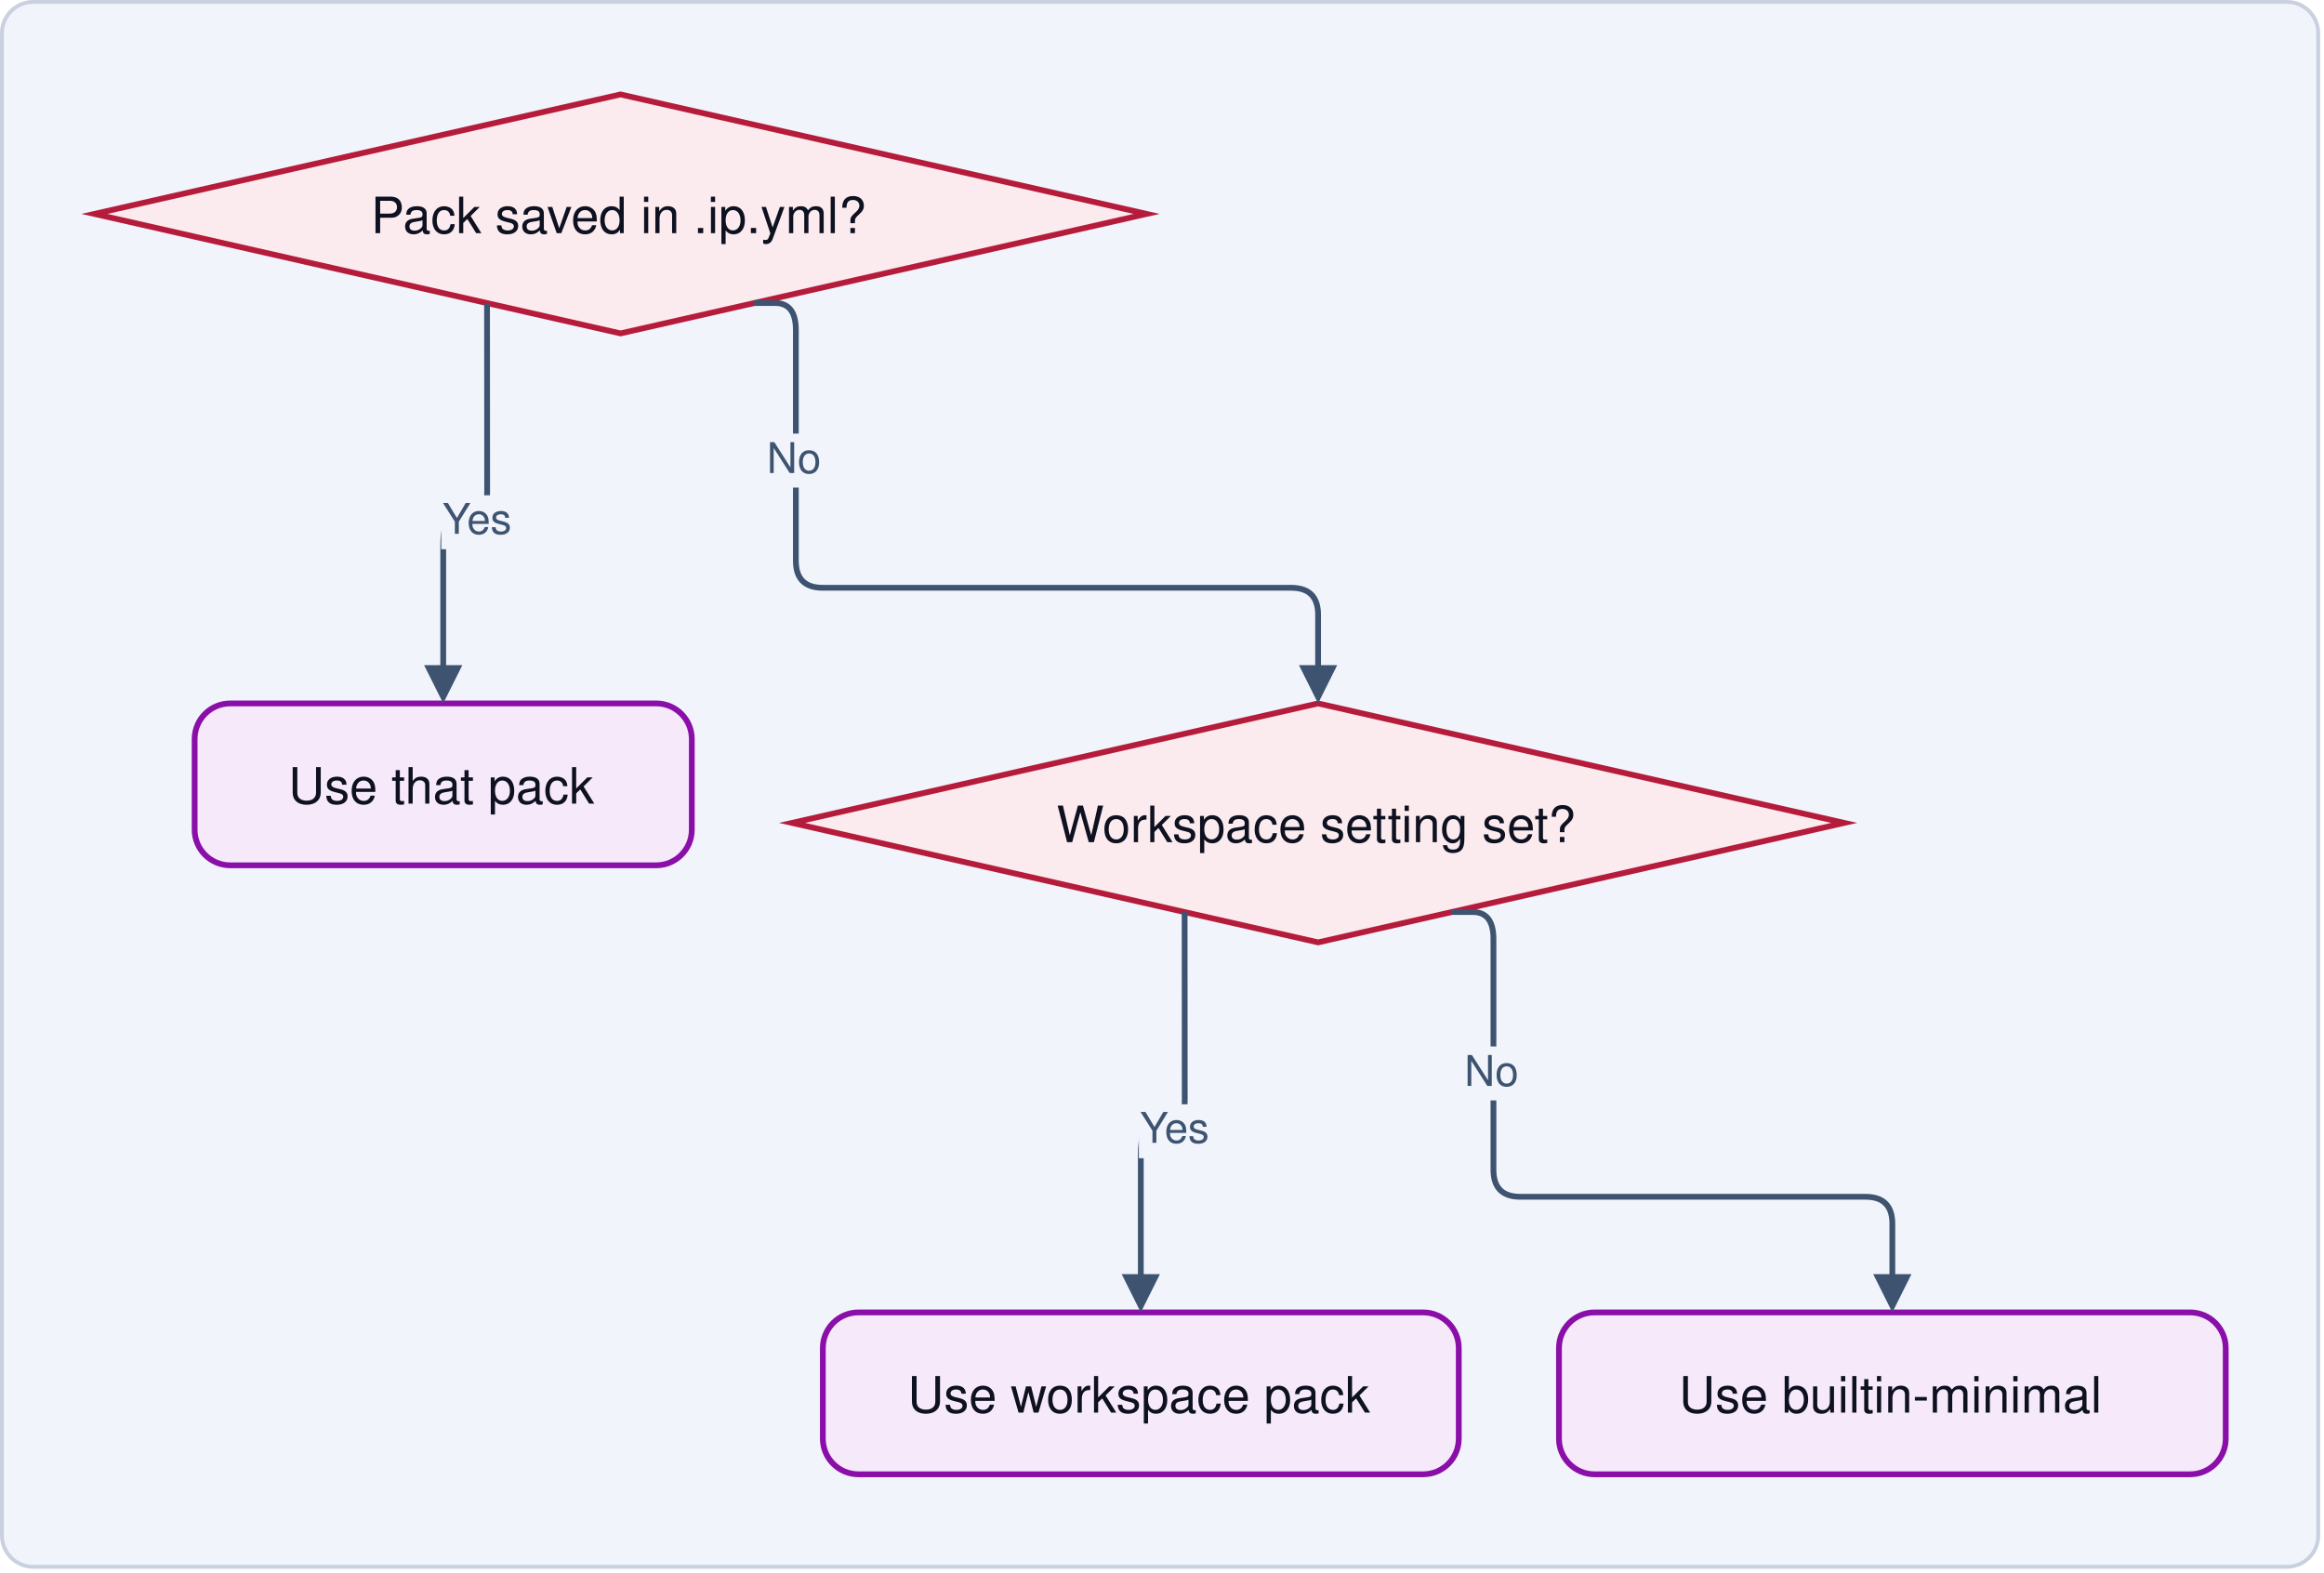
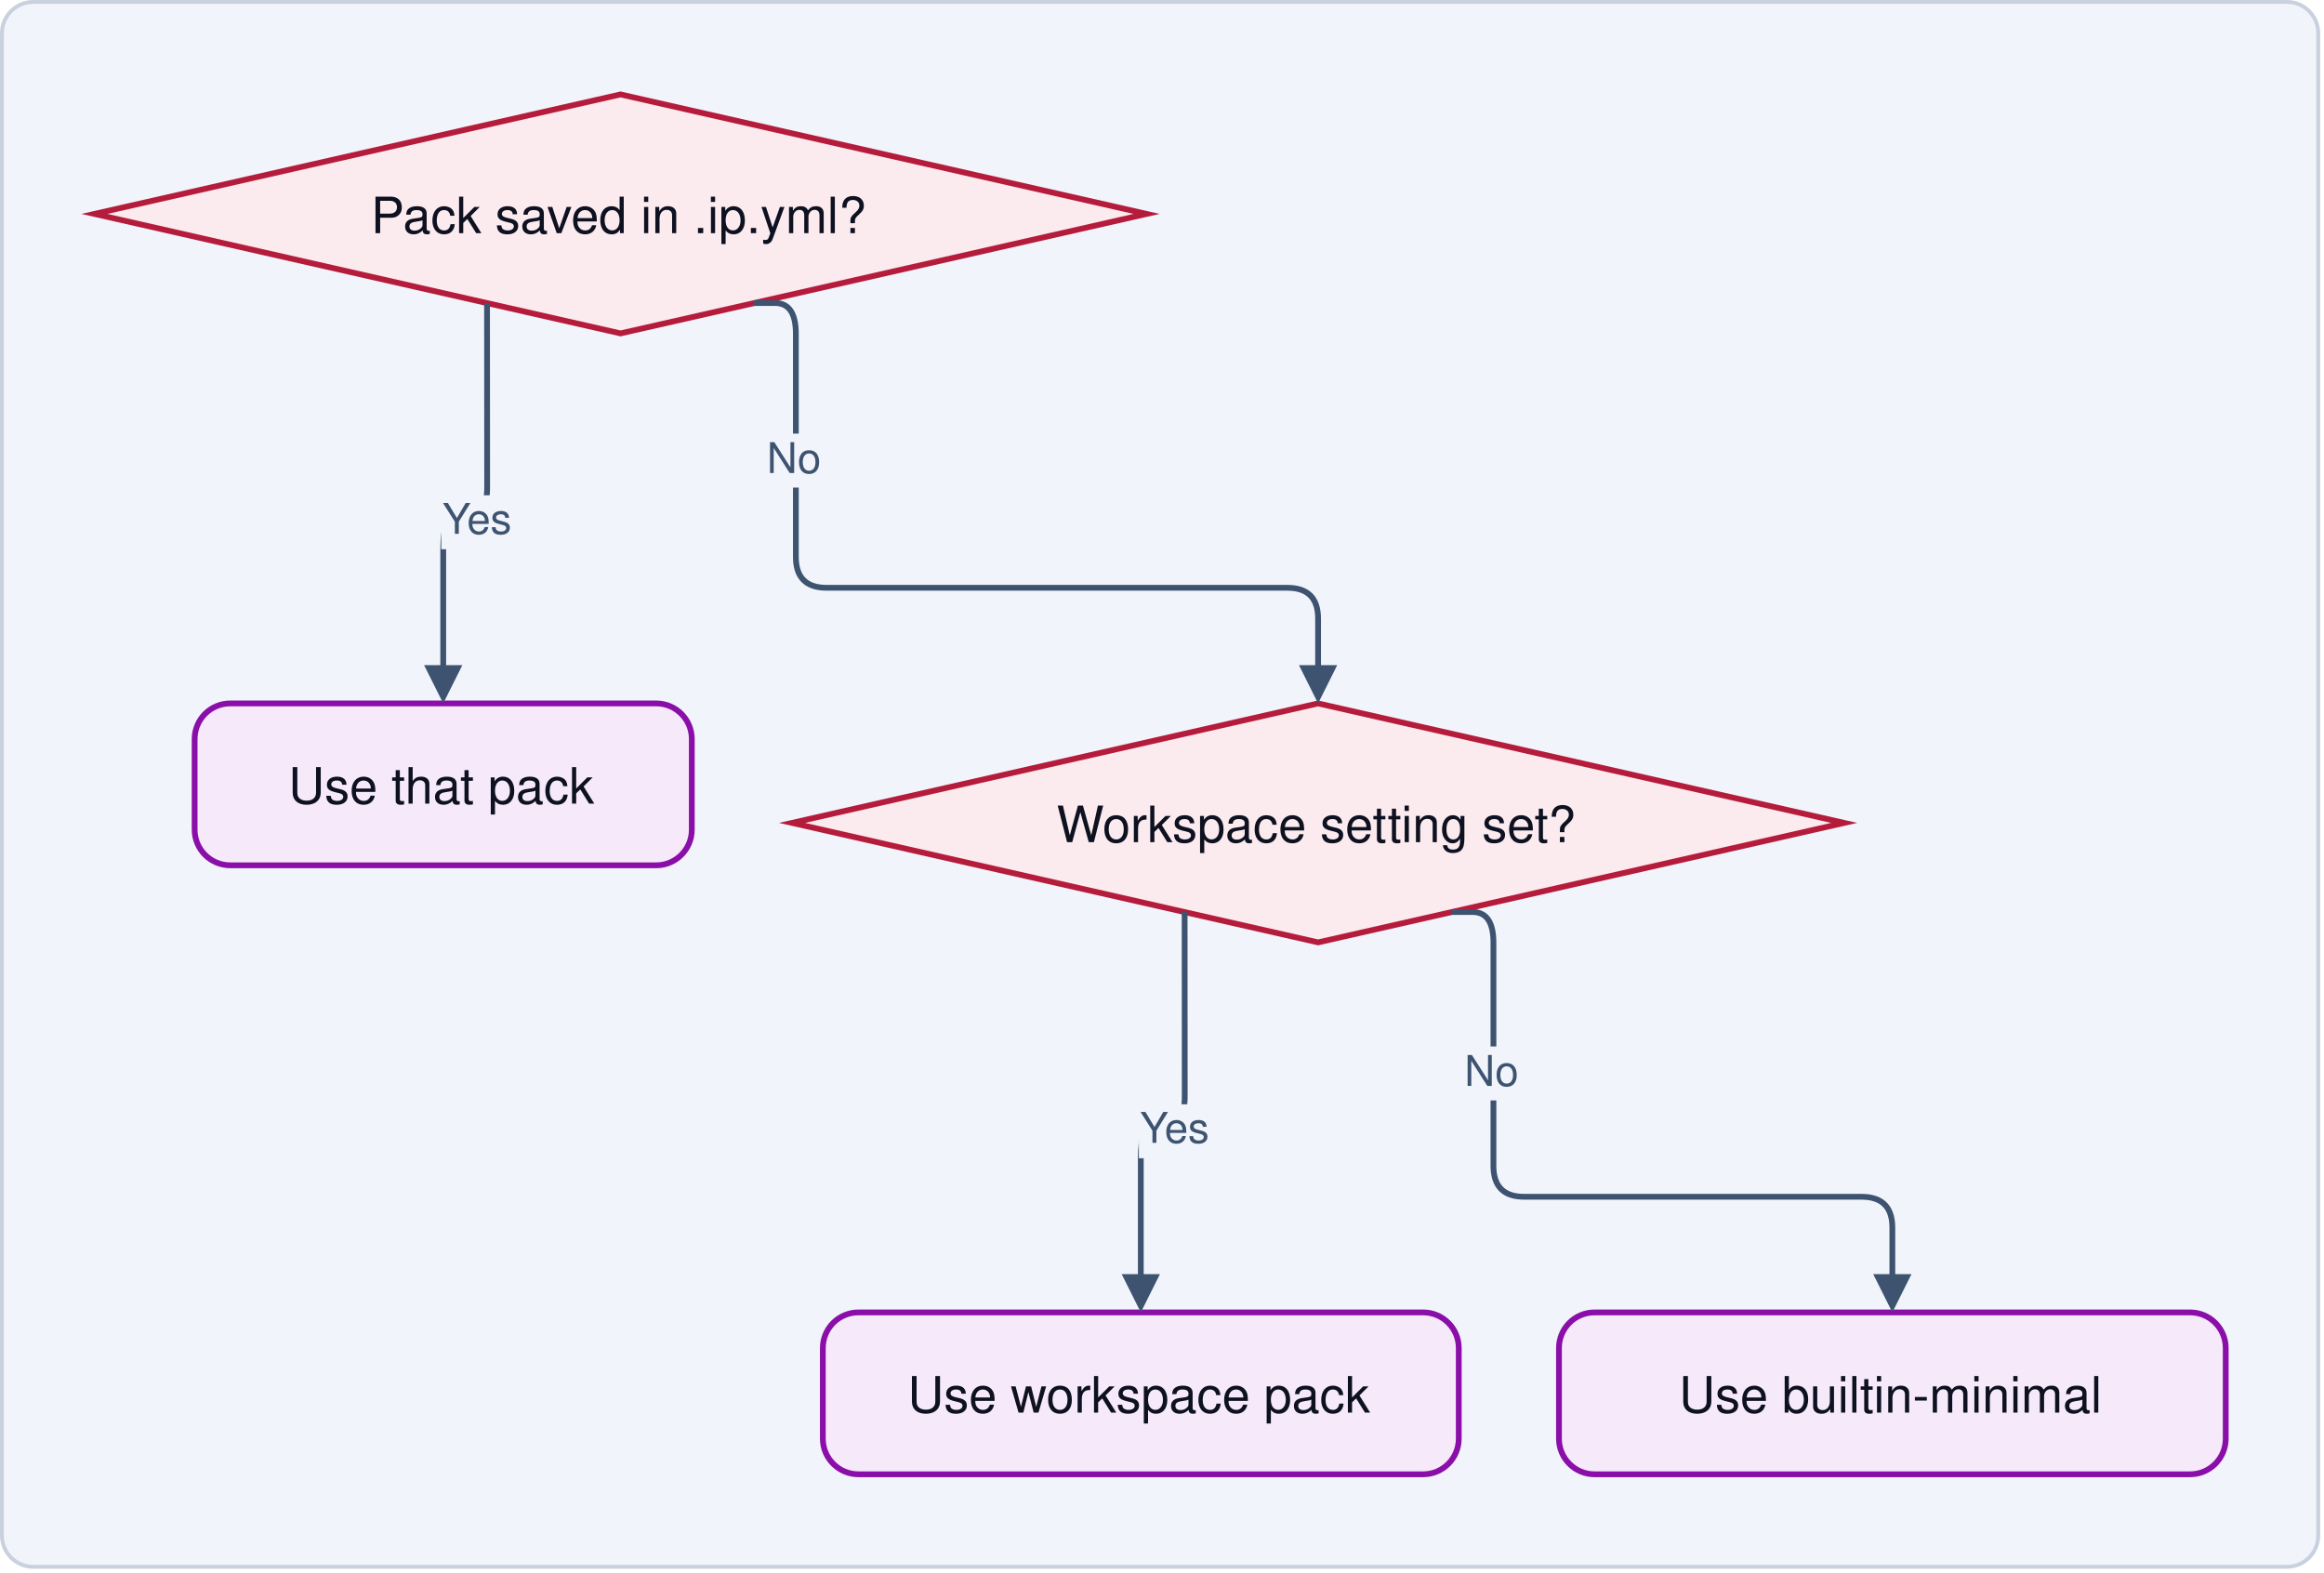
- <svg xmlns="http://www.w3.org/2000/svg" style="background: transparent; background-color: transparent; color-scheme: light;" version="1.1" width="603px" height="408px" viewBox="-0.5 -0.5 603 408" content="&lt;mxfile host=&quot;Electron&quot; agent=&quot;Mozilla/5.0 (Macintosh; Intel Mac OS X 10_15_7) AppleWebKit/537.36 (KHTML, like Gecko) draw.io/26.2.15 Chrome/134.0.7.205 Electron/35.2.1 Safari/537.36&quot; version=&quot;26.2.15&quot;&gt;&#10;  &lt;diagram name=&quot;Diagram&quot; id=&quot;d1&quot;&gt;&#10;    &lt;mxGraphModel dx=&quot;-324&quot; dy=&quot;-113&quot; grid=&quot;0&quot; gridSize=&quot;10&quot; guides=&quot;1&quot; tooltips=&quot;1&quot; connect=&quot;1&quot; arrows=&quot;1&quot; fold=&quot;0&quot; page=&quot;0&quot; pageScale=&quot;1&quot; pageWidth=&quot;850&quot; pageHeight=&quot;1100&quot; math=&quot;0&quot; shadow=&quot;0&quot;&gt;&#10;      &lt;root&gt;&#10;        &lt;mxCell id=&quot;0&quot; /&gt;&#10;        &lt;mxCell id=&quot;bg&quot; value=&quot;Background&quot; style=&quot;locked=1;&quot; parent=&quot;0&quot; /&gt;&#10;        &lt;mxCell id=&quot;card&quot; value=&quot;&quot; style=&quot;rounded=1;arcSize=2;absoluteArcSize=0;fillColor=#f1f4fb;strokeColor=#c9d0de;&quot; parent=&quot;bg&quot; vertex=&quot;1&quot;&gt;&#10;          &lt;mxGeometry width=&quot;601&quot; height=&quot;406&quot; as=&quot;geometry&quot; /&gt;&#10;        &lt;/mxCell&gt;&#10;        &lt;mxCell id=&quot;1&quot; value=&quot;Diagram&quot; parent=&quot;0&quot; /&gt;&#10;        &lt;mxCell id=&quot;n_A&quot; value=&quot;Pack saved in .ip.yml?&quot; style=&quot;fontFamily=Manrope, Helvetica, Arial, sans-serif;fontSize=13;fontColor=#0d1120;strokeWidth=1.5;rhombus;fillColor=#fbeaee;strokeColor=#b51c3c;&quot; parent=&quot;1&quot; vertex=&quot;1&quot;&gt;&#10;          &lt;mxGeometry x=&quot;24&quot; y=&quot;24&quot; width=&quot;273&quot; height=&quot;62&quot; as=&quot;geometry&quot; /&gt;&#10;        &lt;/mxCell&gt;&#10;        &lt;mxCell id=&quot;n_B&quot; value=&quot;Use that pack&quot; style=&quot;fontFamily=Manrope, Helvetica, Arial, sans-serif;fontSize=13;fontColor=#0d1120;strokeWidth=1.5;rounded=1;arcSize=22;fillColor=#f5e9fa;strokeColor=#8a0ea8;&quot; parent=&quot;1&quot; vertex=&quot;1&quot;&gt;&#10;          &lt;mxGeometry x=&quot;50&quot; y=&quot;182&quot; width=&quot;129&quot; height=&quot;42&quot; as=&quot;geometry&quot; /&gt;&#10;        &lt;/mxCell&gt;&#10;        &lt;mxCell id=&quot;n_C&quot; value=&quot;Workspace setting set?&quot; style=&quot;fontFamily=Manrope, Helvetica, Arial, sans-serif;fontSize=13;fontColor=#0d1120;strokeWidth=1.5;rhombus;fillColor=#fbeaee;strokeColor=#b51c3c;&quot; parent=&quot;1&quot; vertex=&quot;1&quot;&gt;&#10;          &lt;mxGeometry x=&quot;205&quot; y=&quot;182&quot; width=&quot;273&quot; height=&quot;62&quot; as=&quot;geometry&quot; /&gt;&#10;        &lt;/mxCell&gt;&#10;        &lt;mxCell id=&quot;n_D&quot; value=&quot;Use workspace pack&quot; style=&quot;fontFamily=Manrope, Helvetica, Arial, sans-serif;fontSize=13;fontColor=#0d1120;strokeWidth=1.5;rounded=1;arcSize=22;fillColor=#f5e9fa;strokeColor=#8a0ea8;&quot; parent=&quot;1&quot; vertex=&quot;1&quot;&gt;&#10;          &lt;mxGeometry x=&quot;213&quot; y=&quot;340&quot; width=&quot;165&quot; height=&quot;42&quot; as=&quot;geometry&quot; /&gt;&#10;        &lt;/mxCell&gt;&#10;        &lt;mxCell id=&quot;n_E&quot; value=&quot;Use builtin-minimal&quot; style=&quot;fontFamily=Manrope, Helvetica, Arial, sans-serif;fontSize=13;fontColor=#0d1120;strokeWidth=1.5;rounded=1;arcSize=22;fillColor=#f5e9fa;strokeColor=#8a0ea8;&quot; parent=&quot;1&quot; vertex=&quot;1&quot;&gt;&#10;          &lt;mxGeometry x=&quot;404&quot; y=&quot;340&quot; width=&quot;173&quot; height=&quot;42&quot; as=&quot;geometry&quot; /&gt;&#10;        &lt;/mxCell&gt;&#10;        &lt;mxCell id=&quot;e0&quot; value=&quot;Yes&quot; style=&quot;edgeStyle=orthogonalEdgeStyle;rounded=1;arcSize=14;strokeColor=#3d5370;strokeWidth=1.5;endArrow=block;endFill=1;endSize=6;fontFamily=Manrope, Helvetica, Arial, sans-serif;fontSize=11;fontColor=#3d5370;labelBackgroundColor=#f1f4fb;exitX=0.33;exitY=1;exitDx=0;exitDy=0;entryX=0.5;entryY=0;entryDx=0;entryDy=0;&quot; parent=&quot;1&quot; source=&quot;n_A&quot; target=&quot;n_B&quot; edge=&quot;1&quot;&gt;&#10;          &lt;mxGeometry relative=&quot;1&quot; as=&quot;geometry&quot; /&gt;&#10;        &lt;/mxCell&gt;&#10;        &lt;mxCell id=&quot;e1&quot; value=&quot;No&quot; style=&quot;edgeStyle=orthogonalEdgeStyle;rounded=1;arcSize=14;strokeColor=#3d5370;strokeWidth=1.5;endArrow=block;endFill=1;endSize=6;fontFamily=Manrope, Helvetica, Arial, sans-serif;fontSize=11;fontColor=#3d5370;labelBackgroundColor=#f1f4fb;exitX=0.67;exitY=1;exitDx=0;exitDy=0;entryX=0.5;entryY=0;entryDx=0;entryDy=0;&quot; parent=&quot;1&quot; source=&quot;n_A&quot; target=&quot;n_C&quot; edge=&quot;1&quot;&gt;&#10;          &lt;mxGeometry x=&quot;-0.59&quot; relative=&quot;1&quot; as=&quot;geometry&quot;&gt;&#10;            &lt;Array as=&quot;points&quot;&gt;&#10;              &lt;mxPoint x=&quot;206&quot; y=&quot;152&quot; /&gt;&#10;              &lt;mxPoint x=&quot;342&quot; y=&quot;152&quot; /&gt;&#10;            &lt;/Array&gt;&#10;          &lt;/mxGeometry&gt;&#10;        &lt;/mxCell&gt;&#10;        &lt;mxCell id=&quot;e2&quot; value=&quot;Yes&quot; style=&quot;edgeStyle=orthogonalEdgeStyle;rounded=1;arcSize=14;strokeColor=#3d5370;strokeWidth=1.5;endArrow=block;endFill=1;endSize=6;fontFamily=Manrope, Helvetica, Arial, sans-serif;fontSize=11;fontColor=#3d5370;labelBackgroundColor=#f1f4fb;exitX=0.33;exitY=1;exitDx=0;exitDy=0;entryX=0.5;entryY=0;entryDx=0;entryDy=0;&quot; parent=&quot;1&quot; source=&quot;n_C&quot; target=&quot;n_D&quot; edge=&quot;1&quot;&gt;&#10;          &lt;mxGeometry relative=&quot;1&quot; as=&quot;geometry&quot; /&gt;&#10;        &lt;/mxCell&gt;&#10;        &lt;mxCell id=&quot;e3&quot; value=&quot;No&quot; style=&quot;edgeStyle=orthogonalEdgeStyle;rounded=1;arcSize=14;strokeColor=#3d5370;strokeWidth=1.5;endArrow=block;endFill=1;endSize=6;fontFamily=Manrope, Helvetica, Arial, sans-serif;fontSize=11;fontColor=#3d5370;labelBackgroundColor=#f1f4fb;exitX=0.67;exitY=1;exitDx=0;exitDy=0;entryX=0.5;entryY=0;entryDx=0;entryDy=0;&quot; parent=&quot;1&quot; source=&quot;n_C&quot; target=&quot;n_E&quot; edge=&quot;1&quot;&gt;&#10;          &lt;mxGeometry x=&quot;-0.52&quot; relative=&quot;1&quot; as=&quot;geometry&quot;&gt;&#10;            &lt;Array as=&quot;points&quot;&gt;&#10;              &lt;mxPoint x=&quot;387&quot; y=&quot;310&quot; /&gt;&#10;              &lt;mxPoint x=&quot;491&quot; y=&quot;310&quot; /&gt;&#10;            &lt;/Array&gt;&#10;          &lt;/mxGeometry&gt;&#10;        &lt;/mxCell&gt;&#10;      &lt;/root&gt;&#10;    &lt;/mxGraphModel&gt;&#10;  &lt;/diagram&gt;&#10;&lt;/mxfile&gt;&#10;">
+ <svg xmlns="http://www.w3.org/2000/svg" style="background: transparent; background-color: transparent; color-scheme: light;" version="1.1" width="603px" height="408px" viewBox="-0.5 -0.5 603 408" content="&lt;mxfile host=&quot;Electron&quot; agent=&quot;Mozilla/5.0 (Macintosh; Intel Mac OS X 10_15_7) AppleWebKit/537.36 (KHTML, like Gecko) draw.io/26.2.15 Chrome/134.0.7.205 Electron/35.2.1 Safari/537.36&quot; version=&quot;26.2.15&quot;&gt;&#10;  &lt;diagram name=&quot;Diagram&quot; id=&quot;d1&quot;&gt;&#10;    &lt;mxGraphModel dx=&quot;-324&quot; dy=&quot;-113&quot; grid=&quot;0&quot; gridSize=&quot;10&quot; guides=&quot;1&quot; tooltips=&quot;1&quot; connect=&quot;1&quot; arrows=&quot;1&quot; fold=&quot;0&quot; page=&quot;0&quot; pageScale=&quot;1&quot; pageWidth=&quot;850&quot; pageHeight=&quot;1100&quot; math=&quot;0&quot; shadow=&quot;0&quot;&gt;&#10;      &lt;root&gt;&#10;        &lt;mxCell id=&quot;0&quot; /&gt;&#10;        &lt;mxCell id=&quot;bg&quot; value=&quot;Background&quot; style=&quot;locked=1;&quot; parent=&quot;0&quot; /&gt;&#10;        &lt;mxCell id=&quot;card&quot; value=&quot;&quot; style=&quot;rounded=1;arcSize=2;absoluteArcSize=0;fillColor=#f1f4fb;strokeColor=#c9d0de;&quot; parent=&quot;bg&quot; vertex=&quot;1&quot;&gt;&#10;          &lt;mxGeometry width=&quot;601&quot; height=&quot;406&quot; as=&quot;geometry&quot; /&gt;&#10;        &lt;/mxCell&gt;&#10;        &lt;mxCell id=&quot;1&quot; value=&quot;Diagram&quot; parent=&quot;0&quot; /&gt;&#10;        &lt;mxCell id=&quot;n_A&quot; value=&quot;Pack saved in .ip.yml?&quot; style=&quot;fontFamily=Manrope, Helvetica, Arial, sans-serif;fontSize=13;fontColor=#0d1120;strokeWidth=1.5;rhombus;fillColor=#fbeaee;strokeColor=#b51c3c;&quot; parent=&quot;1&quot; vertex=&quot;1&quot;&gt;&#10;          &lt;mxGeometry x=&quot;24&quot; y=&quot;24&quot; width=&quot;273&quot; height=&quot;62&quot; as=&quot;geometry&quot; /&gt;&#10;        &lt;/mxCell&gt;&#10;        &lt;mxCell id=&quot;n_B&quot; value=&quot;Use that pack&quot; style=&quot;fontFamily=Manrope, Helvetica, Arial, sans-serif;fontSize=13;fontColor=#0d1120;strokeWidth=1.5;rounded=1;arcSize=22;fillColor=#f5e9fa;strokeColor=#8a0ea8;&quot; parent=&quot;1&quot; vertex=&quot;1&quot;&gt;&#10;          &lt;mxGeometry x=&quot;50&quot; y=&quot;182&quot; width=&quot;129&quot; height=&quot;42&quot; as=&quot;geometry&quot; /&gt;&#10;        &lt;/mxCell&gt;&#10;        &lt;mxCell id=&quot;n_C&quot; value=&quot;Workspace setting set?&quot; style=&quot;fontFamily=Manrope, Helvetica, Arial, sans-serif;fontSize=13;fontColor=#0d1120;strokeWidth=1.5;rhombus;fillColor=#fbeaee;strokeColor=#b51c3c;&quot; parent=&quot;1&quot; vertex=&quot;1&quot;&gt;&#10;          &lt;mxGeometry x=&quot;205&quot; y=&quot;182&quot; width=&quot;273&quot; height=&quot;62&quot; as=&quot;geometry&quot; /&gt;&#10;        &lt;/mxCell&gt;&#10;        &lt;mxCell id=&quot;n_D&quot; value=&quot;Use workspace pack&quot; style=&quot;fontFamily=Manrope, Helvetica, Arial, sans-serif;fontSize=13;fontColor=#0d1120;strokeWidth=1.5;rounded=1;arcSize=22;fillColor=#f5e9fa;strokeColor=#8a0ea8;&quot; parent=&quot;1&quot; vertex=&quot;1&quot;&gt;&#10;          &lt;mxGeometry x=&quot;213&quot; y=&quot;340&quot; width=&quot;165&quot; height=&quot;42&quot; as=&quot;geometry&quot; /&gt;&#10;        &lt;/mxCell&gt;&#10;        &lt;mxCell id=&quot;n_E&quot; value=&quot;Use builtin-minimal&quot; style=&quot;fontFamily=Manrope, Helvetica, Arial, sans-serif;fontSize=13;fontColor=#0d1120;strokeWidth=1.5;rounded=1;arcSize=22;fillColor=#f5e9fa;strokeColor=#8a0ea8;&quot; parent=&quot;1&quot; vertex=&quot;1&quot;&gt;&#10;          &lt;mxGeometry x=&quot;404&quot; y=&quot;340&quot; width=&quot;173&quot; height=&quot;42&quot; as=&quot;geometry&quot; /&gt;&#10;        &lt;/mxCell&gt;&#10;        &lt;mxCell id=&quot;e0&quot; value=&quot;Yes&quot; style=&quot;edgeStyle=orthogonalEdgeStyle;rounded=1;arcSize=16;html=0;strokeColor=#3d5370;strokeWidth=1.5;endArrow=block;endFill=1;endSize=6;fontFamily=Manrope, Helvetica, Arial, sans-serif;fontSize=11;fontColor=#3d5370;labelBackgroundColor=#f1f4fb;exitX=0.33;exitY=1;exitDx=0;exitDy=0;entryX=0.5;entryY=0;entryDx=0;entryDy=0;&quot; parent=&quot;1&quot; source=&quot;n_A&quot; target=&quot;n_B&quot; edge=&quot;1&quot;&gt;&#10;          &lt;mxGeometry relative=&quot;1&quot; as=&quot;geometry&quot; /&gt;&#10;        &lt;/mxCell&gt;&#10;        &lt;mxCell id=&quot;e1&quot; value=&quot;No&quot; style=&quot;edgeStyle=orthogonalEdgeStyle;rounded=1;arcSize=16;html=0;strokeColor=#3d5370;strokeWidth=1.5;endArrow=block;endFill=1;endSize=6;fontFamily=Manrope, Helvetica, Arial, sans-serif;fontSize=11;fontColor=#3d5370;labelBackgroundColor=#f1f4fb;exitX=0.67;exitY=1;exitDx=0;exitDy=0;entryX=0.5;entryY=0;entryDx=0;entryDy=0;&quot; parent=&quot;1&quot; source=&quot;n_A&quot; target=&quot;n_C&quot; edge=&quot;1&quot;&gt;&#10;          &lt;mxGeometry x=&quot;-0.59&quot; relative=&quot;1&quot; as=&quot;geometry&quot;&gt;&#10;            &lt;Array as=&quot;points&quot;&gt;&#10;              &lt;mxPoint x=&quot;206&quot; y=&quot;152&quot; /&gt;&#10;              &lt;mxPoint x=&quot;342&quot; y=&quot;152&quot; /&gt;&#10;            &lt;/Array&gt;&#10;          &lt;/mxGeometry&gt;&#10;        &lt;/mxCell&gt;&#10;        &lt;mxCell id=&quot;e2&quot; value=&quot;Yes&quot; style=&quot;edgeStyle=orthogonalEdgeStyle;rounded=1;arcSize=16;html=0;strokeColor=#3d5370;strokeWidth=1.5;endArrow=block;endFill=1;endSize=6;fontFamily=Manrope, Helvetica, Arial, sans-serif;fontSize=11;fontColor=#3d5370;labelBackgroundColor=#f1f4fb;exitX=0.33;exitY=1;exitDx=0;exitDy=0;entryX=0.5;entryY=0;entryDx=0;entryDy=0;&quot; parent=&quot;1&quot; source=&quot;n_C&quot; target=&quot;n_D&quot; edge=&quot;1&quot;&gt;&#10;          &lt;mxGeometry relative=&quot;1&quot; as=&quot;geometry&quot; /&gt;&#10;        &lt;/mxCell&gt;&#10;        &lt;mxCell id=&quot;e3&quot; value=&quot;No&quot; style=&quot;edgeStyle=orthogonalEdgeStyle;rounded=1;arcSize=16;html=0;strokeColor=#3d5370;strokeWidth=1.5;endArrow=block;endFill=1;endSize=6;fontFamily=Manrope, Helvetica, Arial, sans-serif;fontSize=11;fontColor=#3d5370;labelBackgroundColor=#f1f4fb;exitX=0.67;exitY=1;exitDx=0;exitDy=0;entryX=0.5;entryY=0;entryDx=0;entryDy=0;&quot; parent=&quot;1&quot; source=&quot;n_C&quot; target=&quot;n_E&quot; edge=&quot;1&quot;&gt;&#10;          &lt;mxGeometry x=&quot;-0.52&quot; relative=&quot;1&quot; as=&quot;geometry&quot;&gt;&#10;            &lt;Array as=&quot;points&quot;&gt;&#10;              &lt;mxPoint x=&quot;387&quot; y=&quot;310&quot; /&gt;&#10;              &lt;mxPoint x=&quot;491&quot; y=&quot;310&quot; /&gt;&#10;            &lt;/Array&gt;&#10;          &lt;/mxGeometry&gt;&#10;        &lt;/mxCell&gt;&#10;      &lt;/root&gt;&#10;    &lt;/mxGraphModel&gt;&#10;  &lt;/diagram&gt;&#10;&lt;/mxfile&gt;&#10;">
  <defs />
  <g>
    <g data-cell-id="0">
      <g data-cell-id="bg">
        <g data-cell-id="card">
          <g>
            <rect x="0" y="0" width="601" height="406" rx="8.12" ry="8.12" fill="#f1f4fb" stroke="#c9d0de" pointer-events="all" style="fill: light-dark(rgb(241, 244, 251), rgb(24, 27, 33)); stroke: light-dark(rgb(201, 208, 222), rgb(53, 59, 71));" />
          </g>
        </g>
      </g>
      <g data-cell-id="1">
        <g data-cell-id="n_A">
          <g>
            <path d="M 160.5 24 L 297 55 L 160.5 86 L 24 55 Z" fill="#fbeaee" stroke="#b51c3c" stroke-width="1.5" stroke-miterlimit="10" pointer-events="all" style="fill: light-dark(rgb(251, 234, 238), rgb(44, 29, 33)); stroke: light-dark(rgb(181, 28, 60), rgb(255, 153, 180));" />
          </g>
          <g>
            <g fill="#0d1120" font-family="&quot;Manrope&quot;, &quot;Helvetica&quot;, &quot;Arial&quot;, &quot;sans-serif&quot;" text-anchor="middle" font-size="13px" style="fill: light-dark(rgb(13, 17, 32), rgb(219, 222, 235));">
              <text x="160" y="60">Pack saved in .ip.yml?</text>
            </g>
          </g>
        </g>
        <g data-cell-id="n_B">
          <g>
            <rect x="50" y="182" width="129" height="42" rx="9.24" ry="9.24" fill="#f5e9fa" stroke="#8a0ea8" stroke-width="1.5" pointer-events="all" style="fill: light-dark(rgb(245, 233, 250), rgb(41, 30, 45)); stroke: light-dark(rgb(138, 14, 168), rgb(255, 160, 255));" />
          </g>
          <g>
            <g fill="#0d1120" font-family="&quot;Manrope&quot;, &quot;Helvetica&quot;, &quot;Arial&quot;, &quot;sans-serif&quot;" text-anchor="middle" font-size="13px" style="fill: light-dark(rgb(13, 17, 32), rgb(219, 222, 235));">
              <text x="114" y="208">Use that pack</text>
            </g>
          </g>
        </g>
        <g data-cell-id="n_C">
          <g>
            <path d="M 341.5 182 L 478 213 L 341.5 244 L 205 213 Z" fill="#fbeaee" stroke="#b51c3c" stroke-width="1.5" stroke-miterlimit="10" pointer-events="all" style="fill: light-dark(rgb(251, 234, 238), rgb(44, 29, 33)); stroke: light-dark(rgb(181, 28, 60), rgb(255, 153, 180));" />
          </g>
          <g>
            <g fill="#0d1120" font-family="&quot;Manrope&quot;, &quot;Helvetica&quot;, &quot;Arial&quot;, &quot;sans-serif&quot;" text-anchor="middle" font-size="13px" style="fill: light-dark(rgb(13, 17, 32), rgb(219, 222, 235));">
              <text x="341" y="218">Workspace setting set?</text>
            </g>
          </g>
        </g>
        <g data-cell-id="n_D">
          <g>
            <rect x="213" y="340" width="165" height="42" rx="9.24" ry="9.24" fill="#f5e9fa" stroke="#8a0ea8" stroke-width="1.5" pointer-events="all" style="fill: light-dark(rgb(245, 233, 250), rgb(41, 30, 45)); stroke: light-dark(rgb(138, 14, 168), rgb(255, 160, 255));" />
          </g>
          <g>
            <g fill="#0d1120" font-family="&quot;Manrope&quot;, &quot;Helvetica&quot;, &quot;Arial&quot;, &quot;sans-serif&quot;" text-anchor="middle" font-size="13px" style="fill: light-dark(rgb(13, 17, 32), rgb(219, 222, 235));">
              <text x="295" y="366">Use workspace pack</text>
            </g>
          </g>
        </g>
        <g data-cell-id="n_E">
          <g>
            <rect x="404" y="340" width="173" height="42" rx="9.24" ry="9.24" fill="#f5e9fa" stroke="#8a0ea8" stroke-width="1.5" pointer-events="all" style="fill: light-dark(rgb(245, 233, 250), rgb(41, 30, 45)); stroke: light-dark(rgb(138, 14, 168), rgb(255, 160, 255));" />
          </g>
          <g>
            <g fill="#0d1120" font-family="&quot;Manrope&quot;, &quot;Helvetica&quot;, &quot;Arial&quot;, &quot;sans-serif&quot;" text-anchor="middle" font-size="13px" style="fill: light-dark(rgb(13, 17, 32), rgb(219, 222, 235));">
              <text x="490" y="366">Use builtin-minimal</text>
            </g>
          </g>
        </g>
        <g data-cell-id="e0">
          <g>
-             <path d="M 125.87 78.13 L 125.9 127 Q 125.9 134 120.2 134 L 117.35 134 Q 114.5 134 114.5 141 L 114.5 172.82" fill="none" stroke="#3d5370" stroke-width="1.5" stroke-miterlimit="10" pointer-events="stroke" style="stroke: light-dark(rgb(61, 83, 112), rgb(151, 170, 195));" />
+             <path d="M 125.87 78.13 L 125.9 126 Q 125.9 134 120.2 134 L 117.35 134 Q 114.5 134 114.5 142 L 114.5 172.82" fill="none" stroke="#3d5370" stroke-width="1.5" stroke-miterlimit="10" pointer-events="stroke" style="stroke: light-dark(rgb(61, 83, 112), rgb(151, 170, 195));" />
            <path d="M 114.5 180.32 L 110.75 172.82 L 118.25 172.82 Z" fill="#3d5370" stroke="#3d5370" stroke-width="1.5" stroke-miterlimit="10" pointer-events="all" style="fill: light-dark(rgb(61, 83, 112), rgb(151, 170, 195)); stroke: light-dark(rgb(61, 83, 112), rgb(151, 170, 195));" />
          </g>
          <g>
            <g fill="#3d5370" font-family="&quot;Manrope&quot;, &quot;Helvetica&quot;, &quot;Arial&quot;, &quot;sans-serif&quot;" text-anchor="middle" font-size="11px" style="fill: light-dark(rgb(61, 83, 112), rgb(151, 170, 195));">
              <rect fill="#f1f4fb" stroke="none" x="114" y="128" width="20" height="14" stroke-width="0" style="fill: light-dark(rgb(241, 244, 251), rgb(24, 27, 33));" />
              <text x="123.27" y="138">Yes</text>
            </g>
          </g>
        </g>
        <g data-cell-id="e1">
          <g>
-             <path d="M 195.13 78.13 L 200.57 78.12 Q 206 78.1 206 85.1 L 206 145 Q 206 152 213 152 L 334.5 152 Q 341.5 152 341.5 159 L 341.5 172.82" fill="none" stroke="#3d5370" stroke-width="1.5" stroke-miterlimit="10" pointer-events="stroke" style="stroke: light-dark(rgb(61, 83, 112), rgb(151, 170, 195));" />
+             <path d="M 195.13 78.13 L 200.57 78.12 Q 206 78.1 206 86.1 L 206 144 Q 206 152 214 152 L 333.5 152 Q 341.5 152 341.5 160 L 341.5 172.82" fill="none" stroke="#3d5370" stroke-width="1.5" stroke-miterlimit="10" pointer-events="stroke" style="stroke: light-dark(rgb(61, 83, 112), rgb(151, 170, 195));" />
            <path d="M 341.5 180.32 L 337.75 172.82 L 345.25 172.82 Z" fill="#3d5370" stroke="#3d5370" stroke-width="1.5" stroke-miterlimit="10" pointer-events="all" style="fill: light-dark(rgb(61, 83, 112), rgb(151, 170, 195)); stroke: light-dark(rgb(61, 83, 112), rgb(151, 170, 195));" />
          </g>
          <g>
            <g fill="#3d5370" font-family="&quot;Manrope&quot;, &quot;Helvetica&quot;, &quot;Arial&quot;, &quot;sans-serif&quot;" text-anchor="middle" font-size="11px" style="fill: light-dark(rgb(61, 83, 112), rgb(151, 170, 195));">
              <rect fill="#f1f4fb" stroke="none" x="199" y="112" width="16" height="14" stroke-width="0" style="fill: light-dark(rgb(241, 244, 251), rgb(24, 27, 33));" />
              <text x="205.5" y="122.23">No</text>
            </g>
          </g>
        </g>
        <g data-cell-id="e2">
          <g>
-             <path d="M 306.87 236.13 L 306.9 285 Q 306.9 292 301.2 292 L 298.35 292 Q 295.5 292 295.5 299 L 295.5 330.82" fill="none" stroke="#3d5370" stroke-width="1.5" stroke-miterlimit="10" pointer-events="stroke" style="stroke: light-dark(rgb(61, 83, 112), rgb(151, 170, 195));" />
+             <path d="M 306.87 236.13 L 306.9 284 Q 306.9 292 301.2 292 L 298.35 292 Q 295.5 292 295.5 300 L 295.5 330.82" fill="none" stroke="#3d5370" stroke-width="1.5" stroke-miterlimit="10" pointer-events="stroke" style="stroke: light-dark(rgb(61, 83, 112), rgb(151, 170, 195));" />
            <path d="M 295.5 338.32 L 291.75 330.82 L 299.25 330.82 Z" fill="#3d5370" stroke="#3d5370" stroke-width="1.5" stroke-miterlimit="10" pointer-events="all" style="fill: light-dark(rgb(61, 83, 112), rgb(151, 170, 195)); stroke: light-dark(rgb(61, 83, 112), rgb(151, 170, 195));" />
          </g>
          <g>
            <g fill="#3d5370" font-family="&quot;Manrope&quot;, &quot;Helvetica&quot;, &quot;Arial&quot;, &quot;sans-serif&quot;" text-anchor="middle" font-size="11px" style="fill: light-dark(rgb(61, 83, 112), rgb(151, 170, 195));">
              <rect fill="#f1f4fb" stroke="none" x="295" y="286" width="20" height="14" stroke-width="0" style="fill: light-dark(rgb(241, 244, 251), rgb(24, 27, 33));" />
              <text x="304.27" y="296">Yes</text>
            </g>
          </g>
        </g>
        <g data-cell-id="e3">
          <g>
-             <path d="M 376.13 236.13 L 381.57 236.12 Q 387 236.1 387 243.1 L 387 303 Q 387 310 394 310 L 483.5 310 Q 490.5 310 490.5 317 L 490.5 330.82" fill="none" stroke="#3d5370" stroke-width="1.5" stroke-miterlimit="10" pointer-events="stroke" style="stroke: light-dark(rgb(61, 83, 112), rgb(151, 170, 195));" />
+             <path d="M 376.13 236.13 L 381.57 236.12 Q 387 236.1 387 244.1 L 387 302 Q 387 310 395 310 L 482.5 310 Q 490.5 310 490.5 318 L 490.5 330.82" fill="none" stroke="#3d5370" stroke-width="1.5" stroke-miterlimit="10" pointer-events="stroke" style="stroke: light-dark(rgb(61, 83, 112), rgb(151, 170, 195));" />
            <path d="M 490.5 338.32 L 486.75 330.82 L 494.25 330.82 Z" fill="#3d5370" stroke="#3d5370" stroke-width="1.5" stroke-miterlimit="10" pointer-events="all" style="fill: light-dark(rgb(61, 83, 112), rgb(151, 170, 195)); stroke: light-dark(rgb(61, 83, 112), rgb(151, 170, 195));" />
          </g>
          <g>
            <g fill="#3d5370" font-family="&quot;Manrope&quot;, &quot;Helvetica&quot;, &quot;Arial&quot;, &quot;sans-serif&quot;" text-anchor="middle" font-size="11px" style="fill: light-dark(rgb(61, 83, 112), rgb(151, 170, 195));">
              <rect fill="#f1f4fb" stroke="none" x="380" y="271" width="16" height="14" stroke-width="0" style="fill: light-dark(rgb(241, 244, 251), rgb(24, 27, 33));" />
              <text x="386.5" y="281.23">No</text>
            </g>
          </g>
        </g>
      </g>
    </g>
  </g>
</svg>
